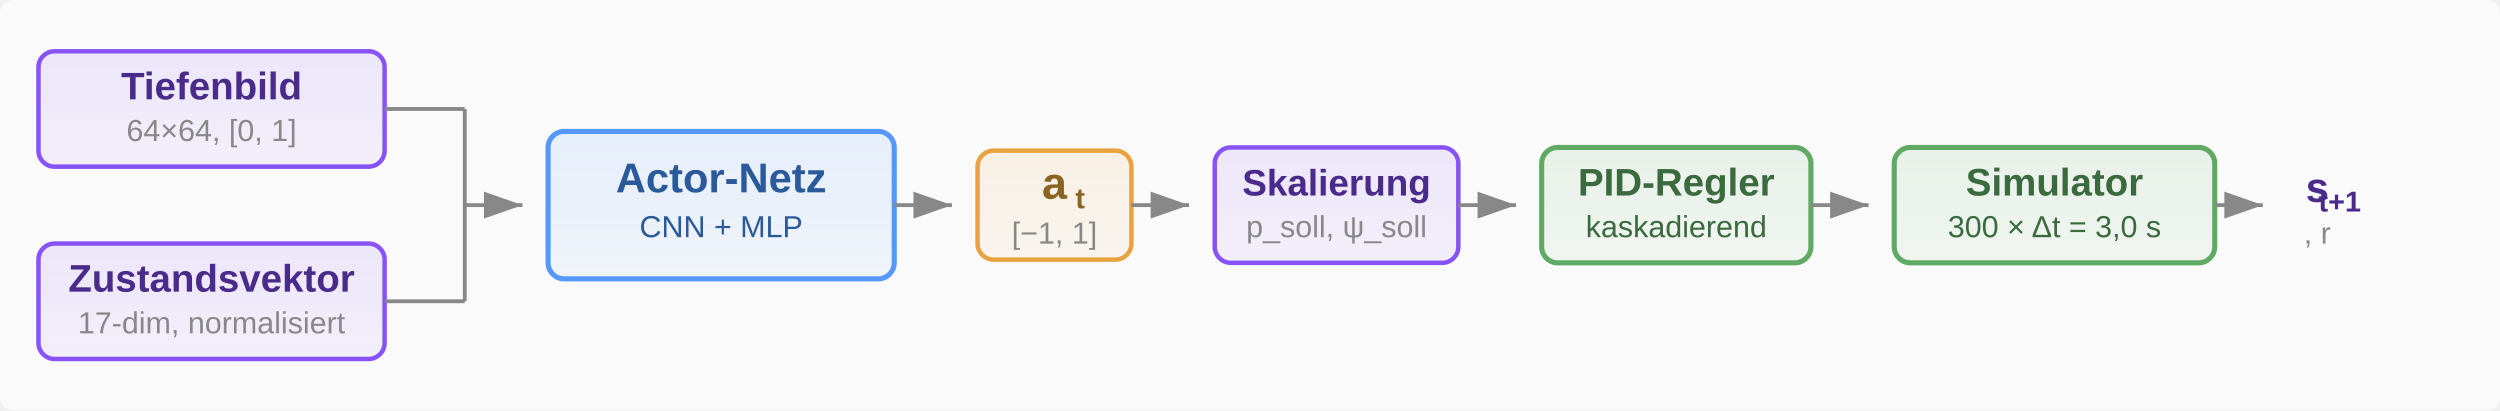
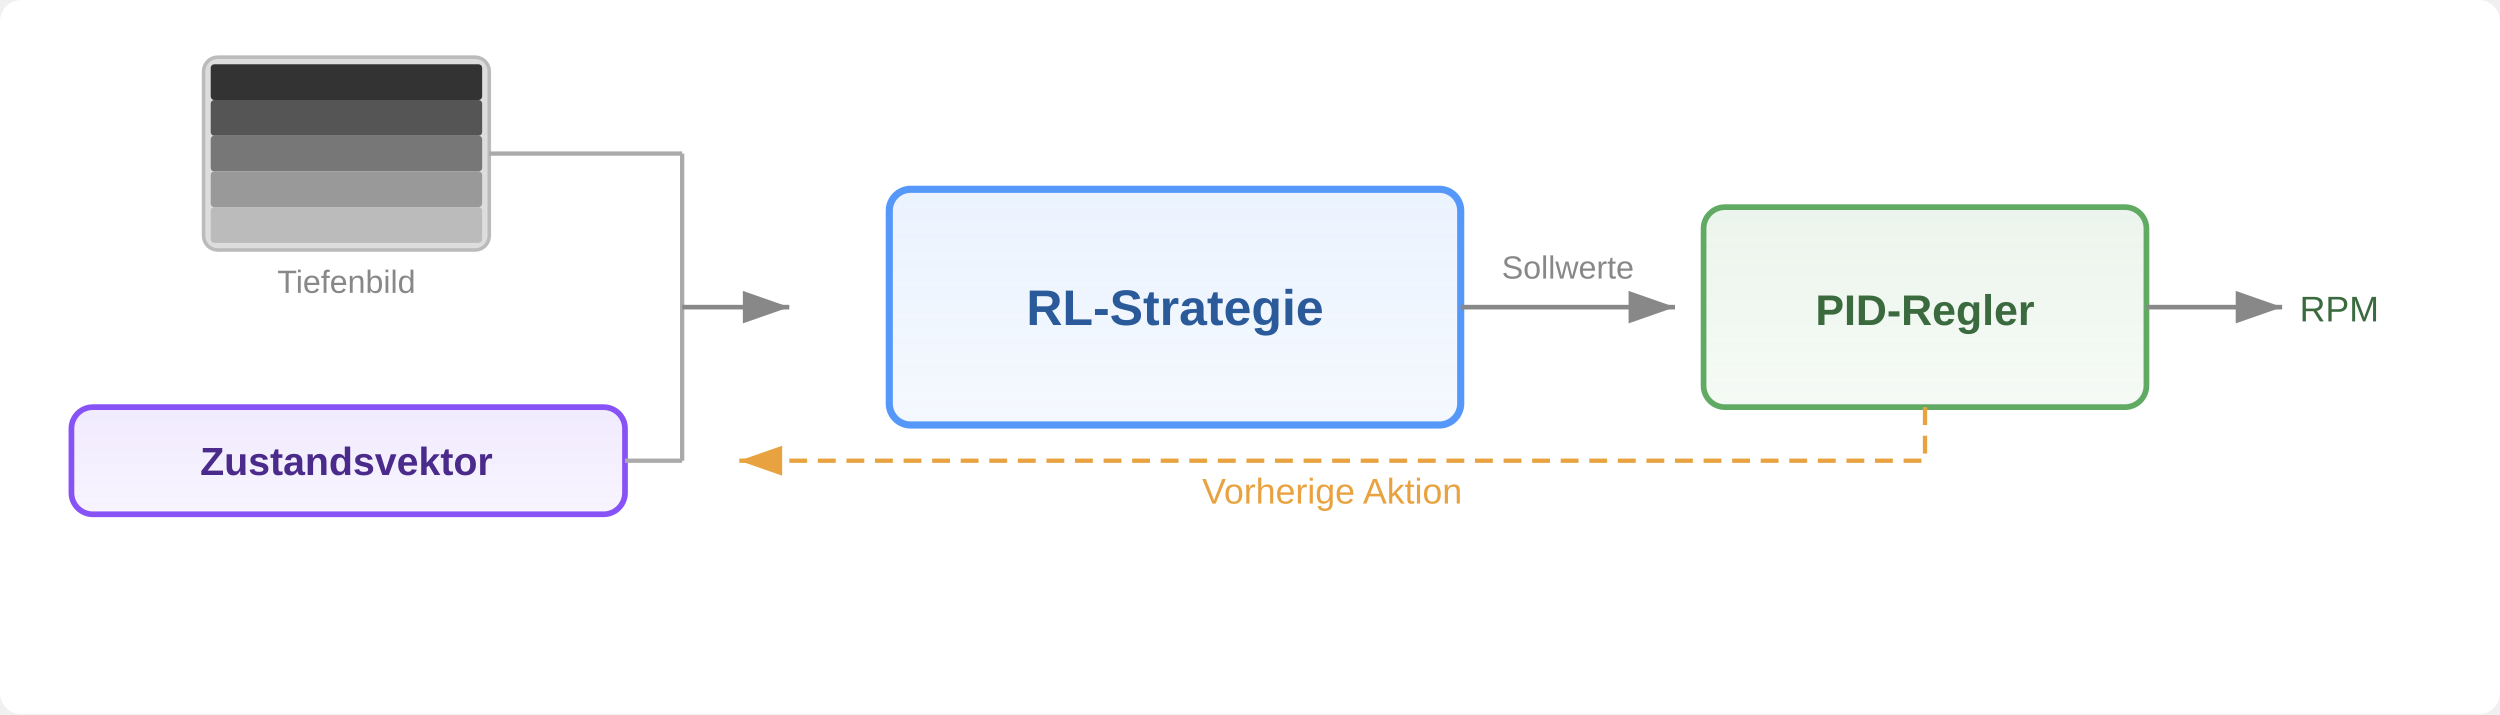
- <svg xmlns="http://www.w3.org/2000/svg" viewBox="0 0 780 128" font-family="'Segoe UI', 'Helvetica Neue', Arial, sans-serif">
+ <svg xmlns="http://www.w3.org/2000/svg" viewBox="0 0 700 200" font-family="'Segoe UI', 'Helvetica Neue', Arial, sans-serif">
  <defs>
    <linearGradient id="gp" x1="0" y1="0" x2="0" y2="1">
      <stop offset="0%" stop-color="#8752f6" stop-opacity="0.12" />
      <stop offset="100%" stop-color="#8752f6" stop-opacity="0.06" />
    </linearGradient>
    <linearGradient id="gb" x1="0" y1="0" x2="0" y2="1">
      <stop offset="0%" stop-color="#5698f9" stop-opacity="0.12" />
      <stop offset="100%" stop-color="#5698f9" stop-opacity="0.06" />
    </linearGradient>
    <linearGradient id="go" x1="0" y1="0" x2="0" y2="1">
      <stop offset="0%" stop-color="#e8a340" stop-opacity="0.12" />
      <stop offset="100%" stop-color="#e8a340" stop-opacity="0.06" />
    </linearGradient>
    <linearGradient id="gg" x1="0" y1="0" x2="0" y2="1">
      <stop offset="0%" stop-color="#60aa64" stop-opacity="0.12" />
      <stop offset="100%" stop-color="#60aa64" stop-opacity="0.06" />
    </linearGradient>
    <marker id="arr" viewBox="0 0 10 7" refX="10" refY="3.5" markerWidth="10" markerHeight="7" orient="auto">
      <polygon points="0 0, 10 3.5, 0 7" fill="#888" />
    </marker>
+     <marker id="arr-o" viewBox="0 0 10 7" refX="10" refY="3.5" markerWidth="10" markerHeight="7" orient="auto">
+       <polygon points="0 0, 10 3.5, 0 7" fill="#e8a340" />
+     </marker>
  </defs>
-   <rect width="780" height="128" fill="#fafafa" rx="4" />
-   <rect x="12" y="16" width="108" height="36" rx="5" fill="url(#gp)" stroke="#8752f6" stroke-width="1.4" />
-   <text x="66.0" y="31" text-anchor="middle" font-size="12" fill="#4a2a8a" font-weight="600">Tiefenbild</text>
-   <text x="66.0" y="44" text-anchor="middle" font-size="9.5" fill="#888">64×64, [0, 1]</text>
-   <rect x="12" y="76" width="108" height="36" rx="5" fill="url(#gp)" stroke="#8752f6" stroke-width="1.4" />
-   <text x="66.0" y="91" text-anchor="middle" font-size="12" fill="#4a2a8a" font-weight="600">Zustandsvektor</text>
-   <text x="66.0" y="104" text-anchor="middle" font-size="9.5" fill="#888">17-dim, normalisiert</text>
-   <line x1="120" y1="34" x2="145" y2="34" stroke="#888" stroke-width="1.2" />
-   <line x1="120" y1="94" x2="145" y2="94" stroke="#888" stroke-width="1.2" />
-   <line x1="145" y1="34" x2="145" y2="94" stroke="#888" stroke-width="1.2" />
-   <line x1="145" y1="64" x2="163" y2="64" stroke="#888" stroke-width="1.2" marker-end="url(#arr)" />
-   <rect x="171" y="41" width="108" height="46" rx="5" fill="url(#gb)" stroke="#5698f9" stroke-width="1.6" />
-   <text x="225.0" y="60" text-anchor="middle" font-size="13" fill="#2a5a9a" font-weight="600">Actor-Netz</text>
-   <text x="225.0" y="74" text-anchor="middle" font-size="9.5" fill="#2a5a9a">CNN + MLP</text>
-   <line x1="279" y1="64" x2="297" y2="64" stroke="#888" stroke-width="1.2" marker-end="url(#arr)" />
-   <rect x="305" y="47" width="48" height="34" rx="5" fill="url(#go)" stroke="#e8a340" stroke-width="1.4" />
-   <text x="329.0" y="62" text-anchor="middle" font-size="14" fill="#8a6420" font-weight="600">a</text>
-   <text x="337.0" y="65" text-anchor="middle" font-size="9" fill="#8a6420" font-weight="600">t</text>
-   <text x="329.0" y="76" text-anchor="middle" font-size="9.5" fill="#888">[−1, 1]</text>
-   <line x1="353" y1="64" x2="371" y2="64" stroke="#888" stroke-width="1.2" marker-end="url(#arr)" />
-   <rect x="379" y="46" width="76" height="36" rx="5" fill="url(#gp)" stroke="#8752f6" stroke-width="1.4" />
-   <text x="417.0" y="61" text-anchor="middle" font-size="11.5" fill="#4a2a8a" font-weight="600">Skalierung</text>
-   <text x="417.0" y="74" text-anchor="middle" font-size="9.5" fill="#888">p_soll, ψ_soll</text>
-   <line x1="455" y1="64" x2="473" y2="64" stroke="#888" stroke-width="1.2" marker-end="url(#arr)" />
-   <rect x="481" y="46" width="84" height="36" rx="5" fill="url(#gg)" stroke="#60aa64" stroke-width="1.6" />
-   <text x="523.0" y="61" text-anchor="middle" font-size="12" fill="#3a6a3e" font-weight="600">PID-Regler</text>
-   <text x="523.0" y="74" text-anchor="middle" font-size="9.5" fill="#3a6a3e">kaskadierend</text>
-   <line x1="565" y1="64" x2="583" y2="64" stroke="#888" stroke-width="1.2" marker-end="url(#arr)" />
-   <rect x="591" y="46" width="100" height="36" rx="5" fill="url(#gg)" stroke="#60aa64" stroke-width="1.6" />
-   <text x="641.0" y="61" text-anchor="middle" font-size="12" fill="#3a6a3e" font-weight="600">Simulator</text>
-   <text x="641.0" y="74" text-anchor="middle" font-size="9.5" fill="#3a6a3e">300 × Δt = 3,0 s</text>
-   <line x1="691" y1="64" x2="706" y2="64" stroke="#888" stroke-width="1.2" marker-end="url(#arr)" />
-   <text x="723" y="63" text-anchor="middle" font-size="13" fill="#4a2a8a" font-weight="600">s</text>
-   <text x="730" y="66" text-anchor="middle" font-size="9" fill="#4a2a8a" font-weight="600">t+1</text>
-   <text x="723" y="76" text-anchor="middle" font-size="9.5" fill="#888">, r</text>
+   <rect width="700" height="200" fill="white" rx="6" />
+   <rect x="57" y="16" width="80" height="54" rx="4" fill="#ddd" stroke="#bbb" stroke-width="1" />
+   <rect x="59" y="18" width="76" height="10" rx="1" fill="#333" />
+   <rect x="59" y="28" width="76" height="10" rx="1" fill="#555" />
+   <rect x="59" y="38" width="76" height="10" rx="1" fill="#777" />
+   <rect x="59" y="48" width="76" height="10" rx="1" fill="#999" />
+   <rect x="59" y="58" width="76" height="10" rx="1" fill="#bbb" />
+   <text x="97" y="82" text-anchor="middle" font-size="9" fill="#888">Tiefenbild</text>
+   <rect x="20" y="114" width="155" height="30" rx="6" fill="url(#gp)" stroke="#8752f6" stroke-width="1.6" />
+   <text x="97" y="133" text-anchor="middle" font-size="11" fill="#4a2a8a" font-weight="600">Zustandsvektor</text>
+   <line x1="137" y1="43" x2="191" y2="43" stroke="#aaa" stroke-width="1.2" />
+   <line x1="175" y1="129" x2="191" y2="129" stroke="#aaa" stroke-width="1.2" />
+   <line x1="191" y1="43" x2="191" y2="129" stroke="#aaa" stroke-width="1.2" />
+   <line x1="191" y1="86" x2="221" y2="86" stroke="#888" stroke-width="1.3" marker-end="url(#arr)" />
+   <rect x="249" y="53" width="160" height="66" rx="6" fill="url(#gb)" stroke="#5698f9" stroke-width="2" />
+   <text x="329" y="91" text-anchor="middle" font-size="14" fill="#2a5a9a" font-weight="700">RL-Strategie</text>
+   <line x1="409" y1="86" x2="469" y2="86" stroke="#888" stroke-width="1.3" marker-end="url(#arr)" />
+   <text x="439" y="78" text-anchor="middle" font-size="9" fill="#888">Sollwerte</text>
+   <rect x="477" y="58" width="124" height="56" rx="6" fill="url(#gg)" stroke="#60aa64" stroke-width="1.6" />
+   <text x="539" y="91" text-anchor="middle" font-size="12" fill="#3a6a3e" font-weight="600">PID-Regler</text>
+   <line x1="601" y1="86" x2="639" y2="86" stroke="#888" stroke-width="1.3" marker-end="url(#arr)" />
+   <text x="655" y="90" text-anchor="middle" font-size="10" fill="#3a6a3e">RPM</text>
+   <path d="M 539 114 L 539 129 L 207 129" fill="none" stroke="#e8a340" stroke-width="1.2" stroke-dasharray="5,3" marker-end="url(#arr-o)" />
+   <text x="373" y="141" text-anchor="middle" font-size="10" fill="#e8a340">Vorherige Aktion</text>
</svg>
